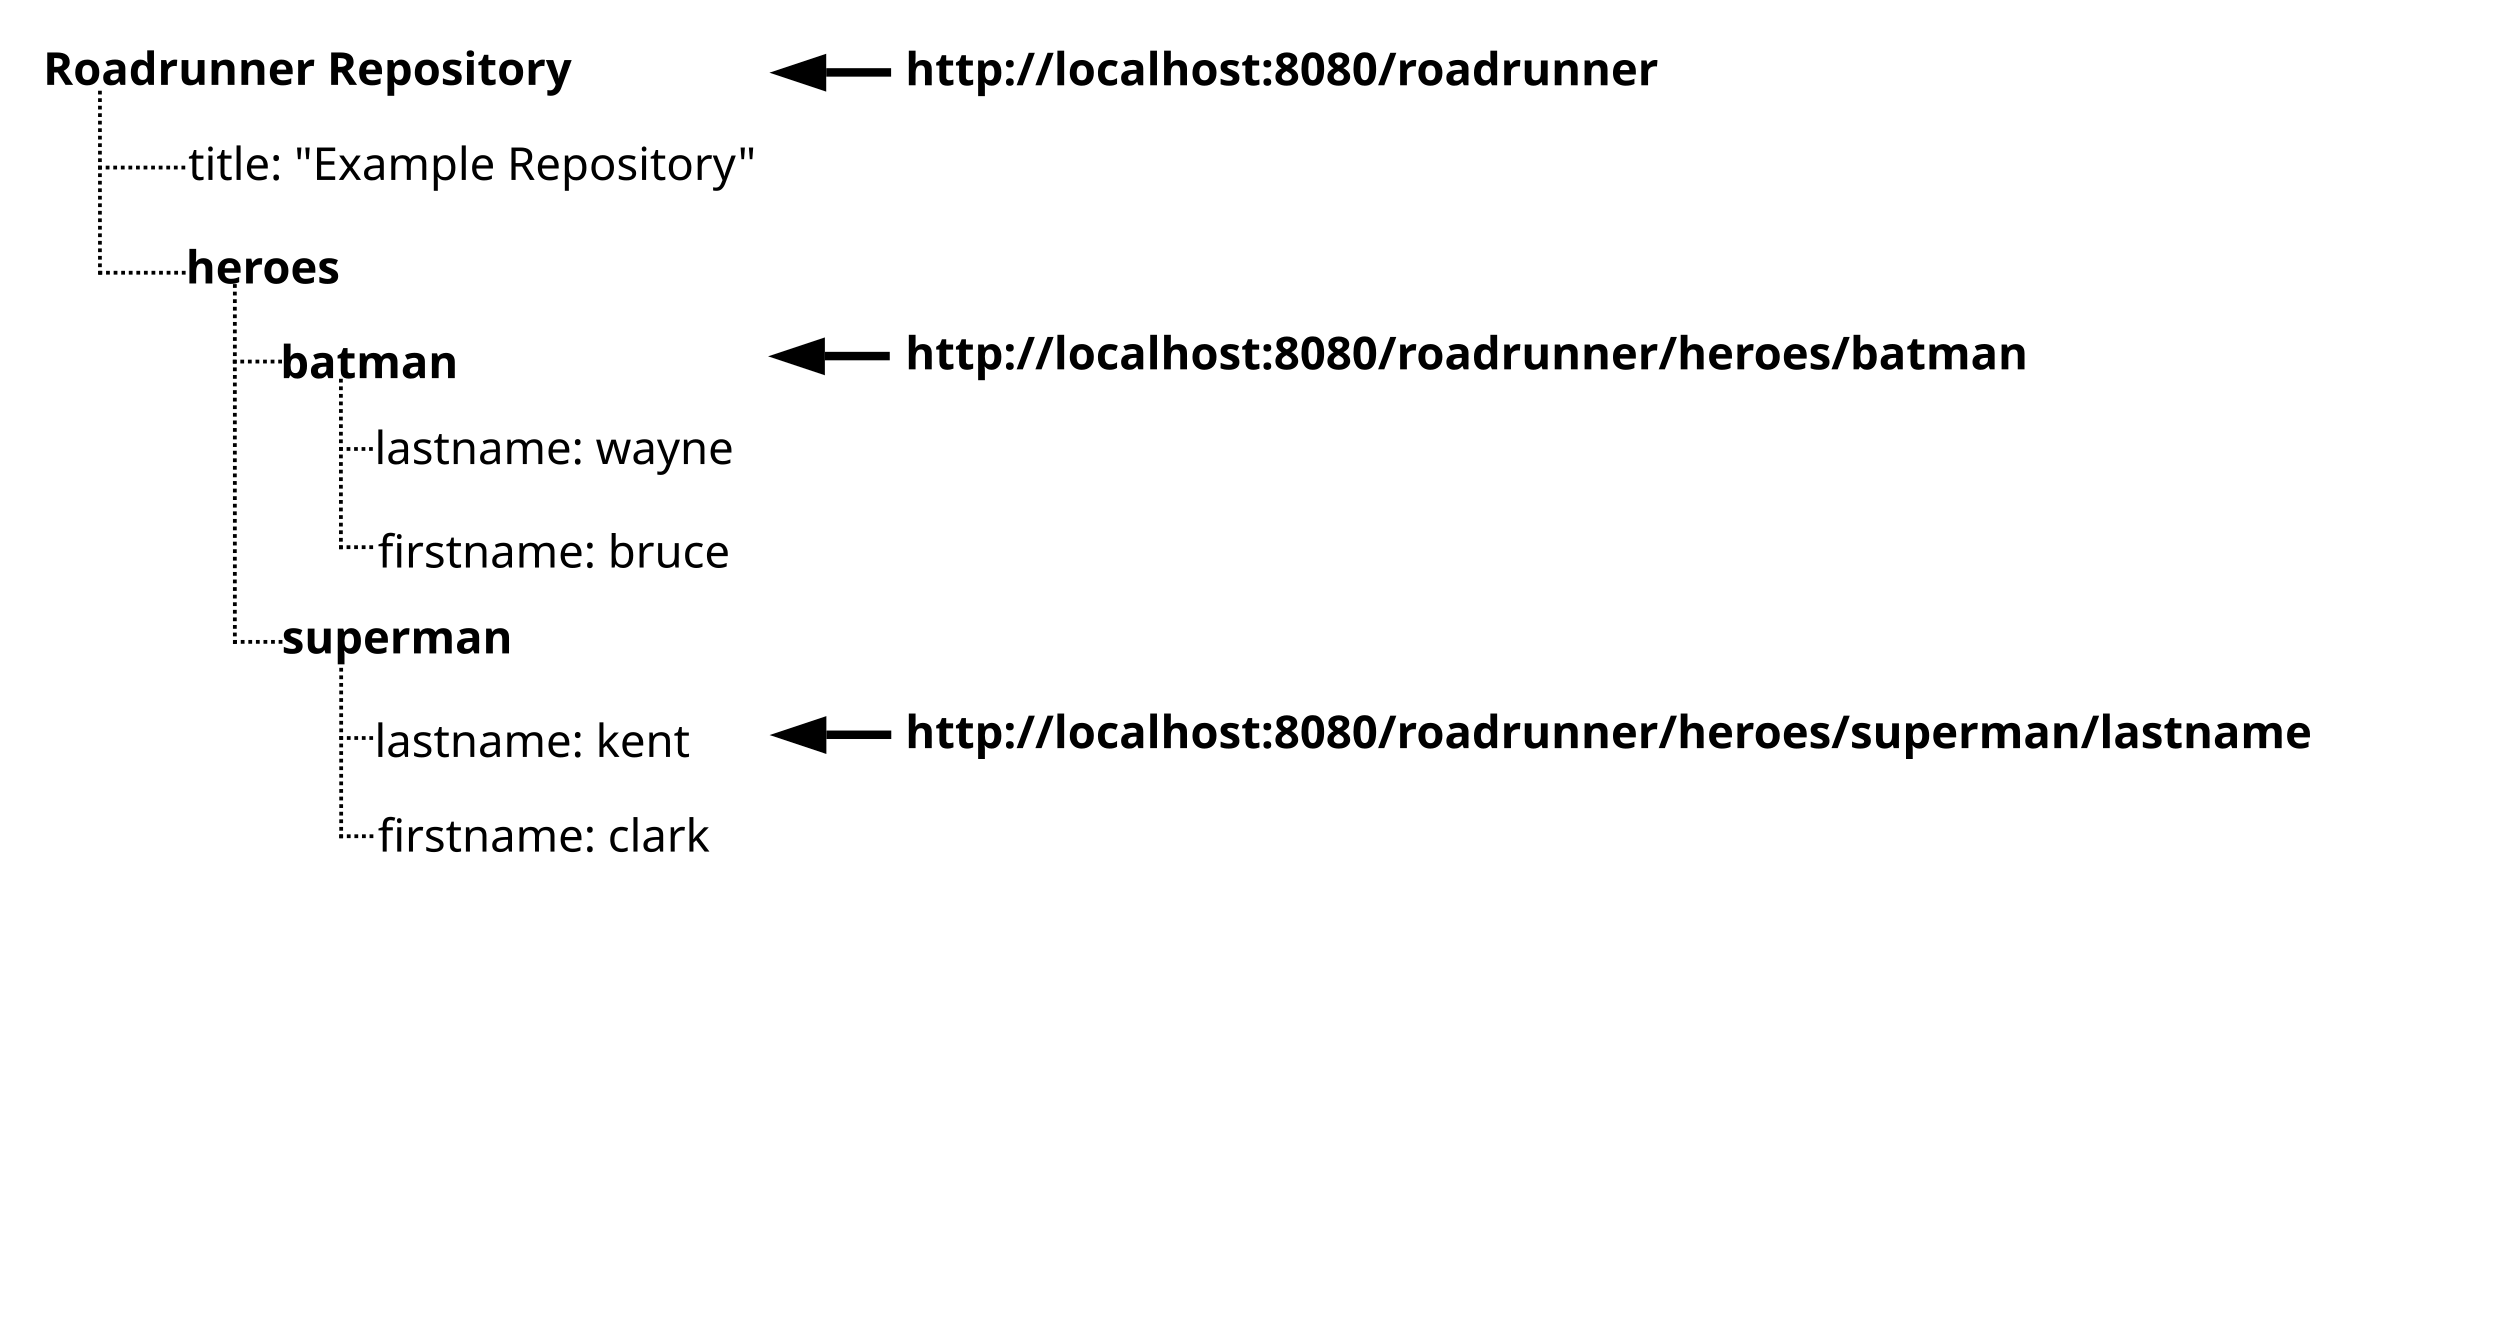
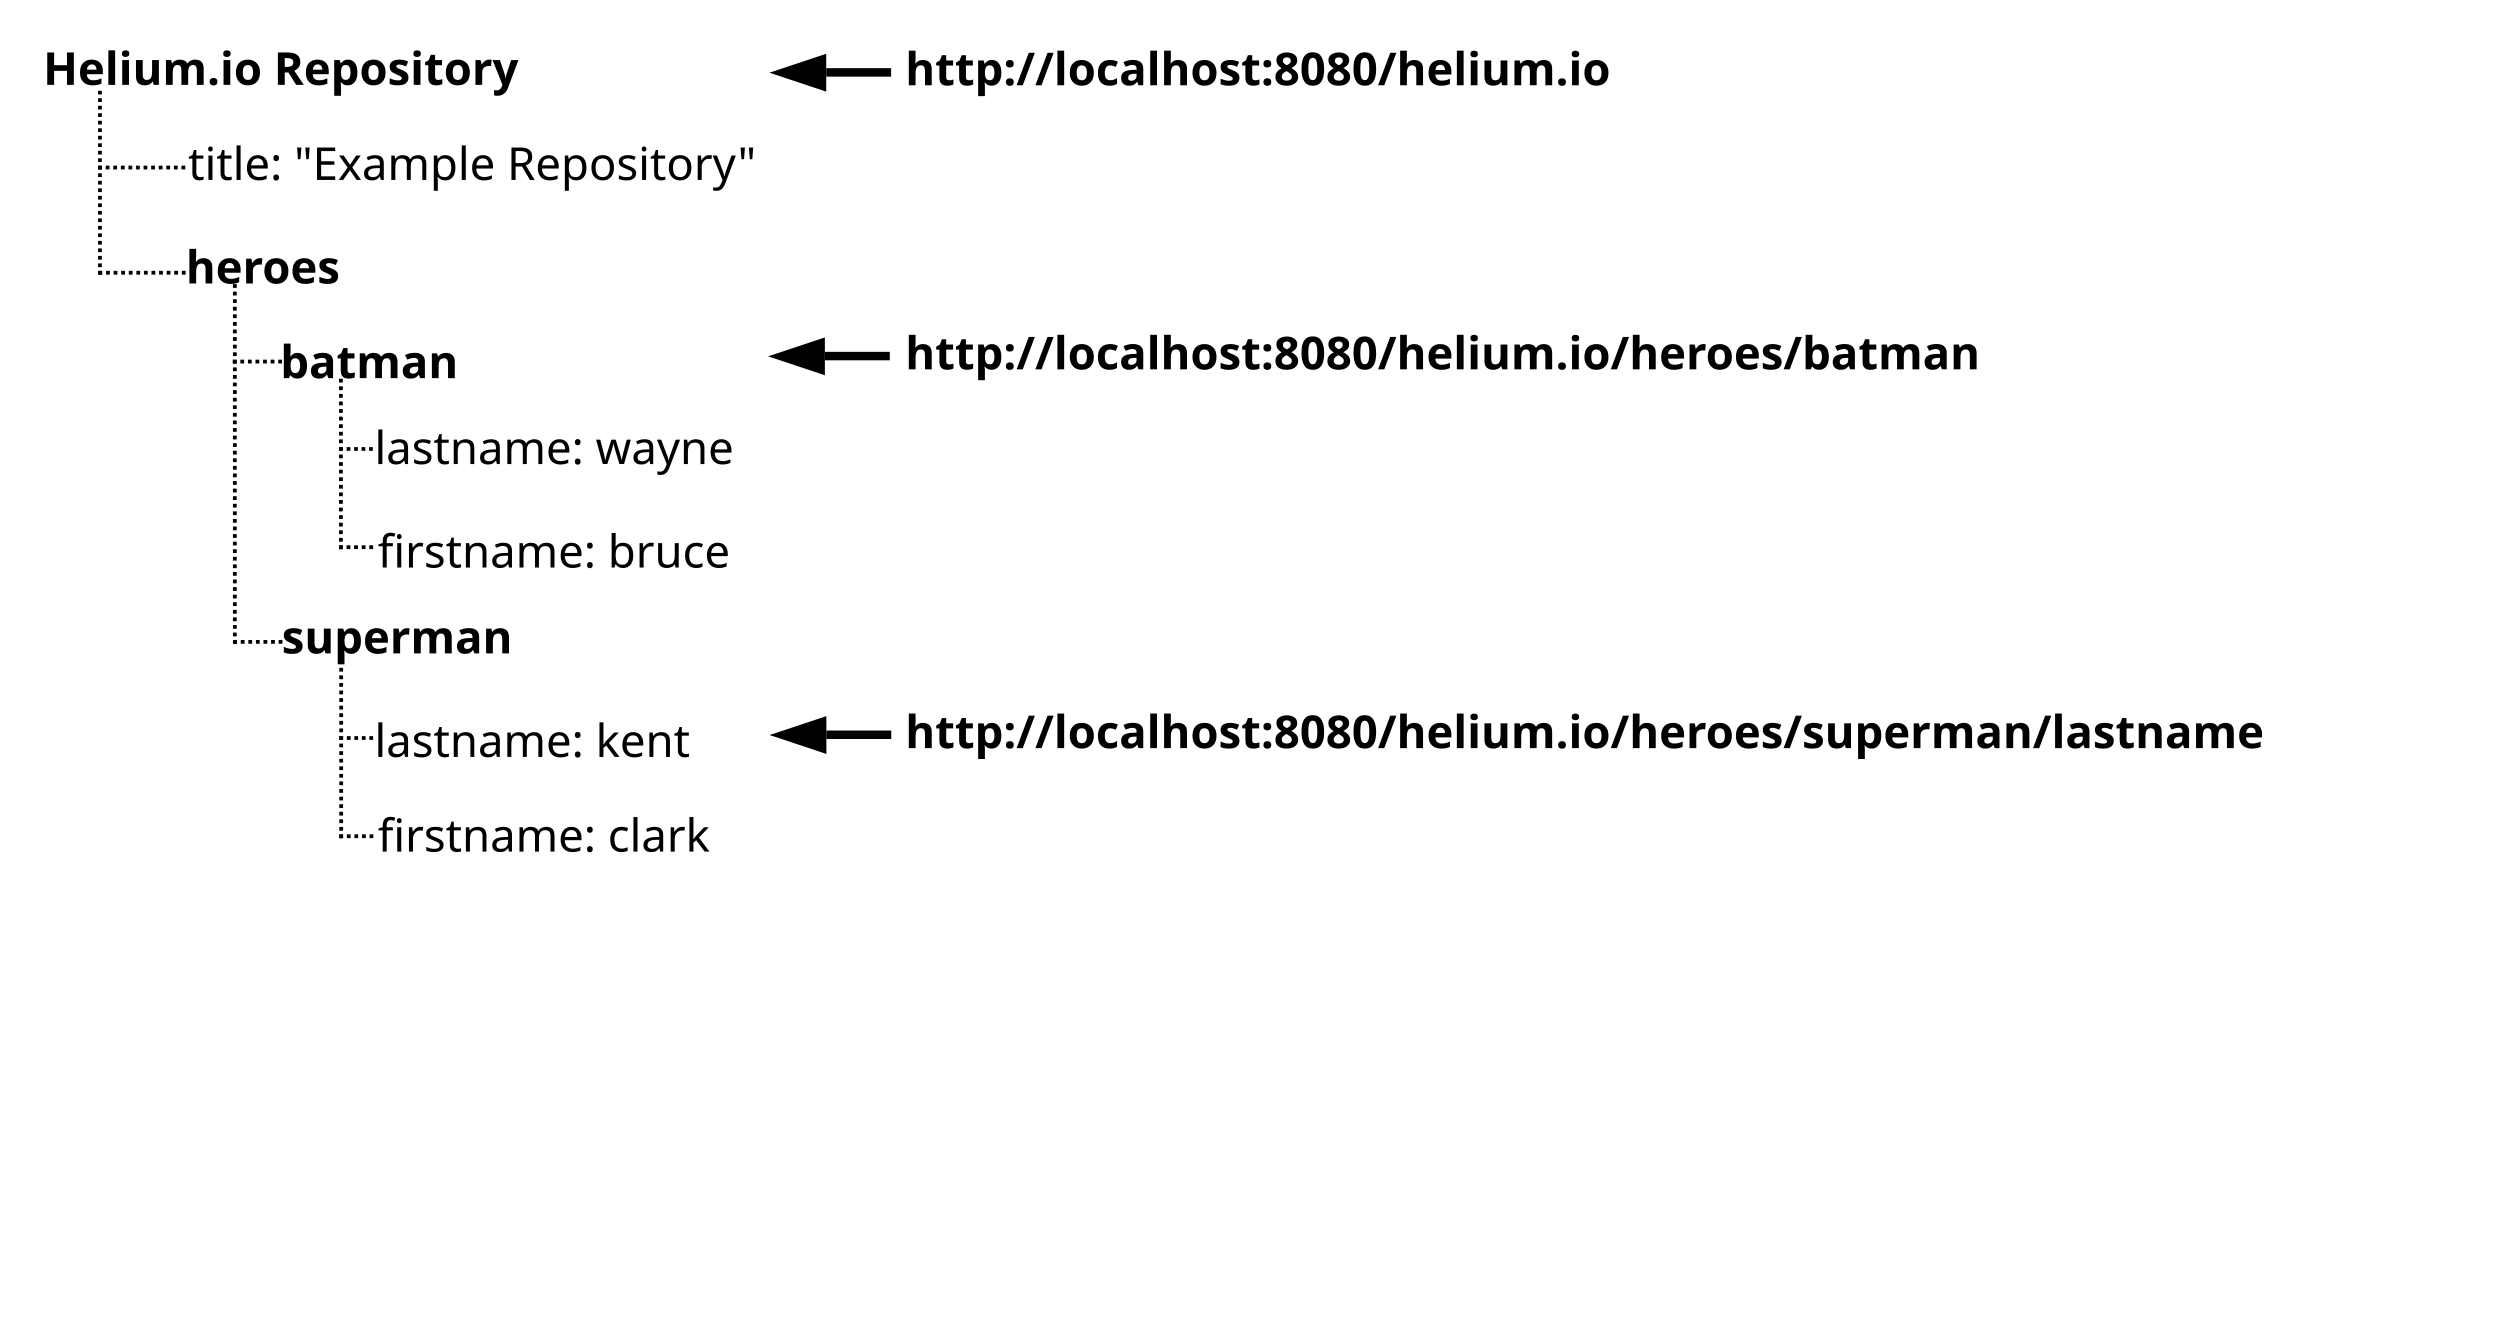
<svg xmlns="http://www.w3.org/2000/svg" width="660" height="350" id="svg2" version="1.1">
  <defs id="defs4">
    </defs>
  <g id="layer1" transform="translate(0,-702.3622)">
    <text xml:space="preserve" style="font-size:12px;font-style:normal;font-variant:normal;font-weight:bold;font-stretch:normal;text-align:start;line-height:125%;letter-spacing:0px;word-spacing:0px;writing-mode:lr-tb;text-anchor:start;fill:#000000;fill-opacity:1;stroke:none;font-family:Sans;-inkscape-font-specification:Sans Bold" x="11.398" y="724.772" id="text3012">
-       <tspan id="tspan3014" x="11.398" y="724.772">Roadrunner Repository</tspan>
+       <tspan id="tspan3014" x="11.398" y="724.772">Helium.io Repository</tspan>
    </text>
    <text xml:space="preserve" style="font-size:12px;font-style:normal;font-variant:normal;font-weight:normal;font-stretch:normal;text-align:start;line-height:125%;letter-spacing:0px;word-spacing:0px;writing-mode:lr-tb;text-anchor:start;fill:#000000;fill-opacity:1;stroke:none;font-family:Sans;-inkscape-font-specification:Sans" x="49.678" y="749.866" id="text3016">
      <tspan id="tspan3018" x="49.678" y="749.866">title: "Example Repository"</tspan>
      <tspan x="49.678" y="764.866" id="tspan3020" />
      <tspan x="49.678" y="779.866" id="tspan3022" />
    </text>
    <text xml:space="preserve" style="font-size:12px;font-style:normal;font-variant:normal;font-weight:bold;font-stretch:normal;text-align:start;line-height:125%;letter-spacing:0px;word-spacing:0px;writing-mode:lr-tb;text-anchor:start;fill:#000000;fill-opacity:1;stroke:none;font-family:Sans;-inkscape-font-specification:Sans Bold" x="49.062" y="777.192" id="text3024">
      <tspan id="tspan3026" x="49.062" y="777.192">heroes</tspan>
    </text>
    <text xml:space="preserve" style="font-size:12px;font-style:normal;font-variant:normal;font-weight:bold;font-stretch:normal;text-align:start;line-height:125%;letter-spacing:0px;word-spacing:0px;writing-mode:lr-tb;text-anchor:start;fill:#000000;fill-opacity:1;stroke:none;font-family:Sans;-inkscape-font-specification:Sans Bold" x="73.992" y="802.192" id="text3028">
      <tspan id="tspan3030" x="73.992" y="802.192">batman</tspan>
    </text>
    <text xml:space="preserve" style="font-size:12px;font-style:normal;font-variant:normal;font-weight:normal;font-stretch:normal;text-align:start;line-height:125%;letter-spacing:0px;word-spacing:0px;writing-mode:lr-tb;text-anchor:start;fill:#000000;fill-opacity:1;stroke:none;font-family:Sans;-inkscape-font-specification:Sans" x="98.869" y="824.866" id="text3032">
      <tspan id="tspan3034" x="98.869" y="824.866">lastname: wayne</tspan>
    </text>
    <text xml:space="preserve" style="font-size:12px;font-style:normal;font-variant:normal;font-weight:normal;font-stretch:normal;text-align:start;line-height:125%;letter-spacing:0px;word-spacing:0px;writing-mode:lr-tb;text-anchor:start;fill:#000000;fill-opacity:1;stroke:none;font-family:Sans;-inkscape-font-specification:Sans" x="99.725" y="852.192" id="text3036">
      <tspan id="tspan3038" x="99.725" y="852.192">firstname: bruce</tspan>
    </text>
    <text xml:space="preserve" style="font-size:12px;font-style:normal;font-variant:normal;font-weight:bold;font-stretch:normal;text-align:start;line-height:125%;letter-spacing:0px;word-spacing:0px;writing-mode:lr-tb;text-anchor:start;fill:#000000;fill-opacity:1;stroke:none;font-family:Sans;-inkscape-font-specification:Sans Bold" x="74.379" y="874.866" id="text3040">
      <tspan id="tspan3042" x="74.379" y="874.866">superman</tspan>
    </text>
    <text xml:space="preserve" style="font-size:12px;font-style:normal;font-variant:normal;font-weight:normal;font-stretch:normal;text-align:start;line-height:125%;letter-spacing:0px;word-spacing:0px;writing-mode:lr-tb;text-anchor:start;fill:#000000;fill-opacity:1;stroke:none;font-family:Sans;-inkscape-font-specification:Sans" x="98.869" y="902.192" id="text3044">
      <tspan id="tspan3046" x="98.869" y="902.192">lastname: kent</tspan>
    </text>
    <text xml:space="preserve" style="font-size:12px;font-style:normal;font-variant:normal;font-weight:normal;font-stretch:normal;text-align:start;line-height:125%;letter-spacing:0px;word-spacing:0px;writing-mode:lr-tb;text-anchor:start;fill:#000000;fill-opacity:1;stroke:none;font-family:Sans;-inkscape-font-specification:Sans" x="99.725" y="927.192" id="text3048">
      <tspan id="tspan3050" x="99.725" y="927.192">firstname: clark</tspan>
    </text>
    <path style="fill:none;stroke:#000000;stroke-width:0.991;stroke-linecap:butt;stroke-linejoin:miter;stroke-miterlimit:4;stroke-opacity:1;stroke-dasharray:0.991, 0.991;stroke-dashoffset:0" d="m 26.382,726.315 0,48.699" id="path3866" />
    <path style="fill:none;stroke:#000000;stroke-width:1;stroke-linecap:butt;stroke-linejoin:miter;stroke-miterlimit:4;stroke-opacity:1;stroke-dasharray:1, 1;stroke-dashoffset:0" d="m 48.905,746.596 -24,0" id="path3868" />
    <path style="fill:none;stroke:#000000;stroke-width:1;stroke-linecap:butt;stroke-linejoin:miter;stroke-opacity:1;stroke-miterlimit:4;stroke-dasharray:1,1;marker-start:none;stroke-dashoffset:0" d="m 26,72 24,0" id="path3870" transform="translate(0,702.3622)" />
    <path style="fill:none;stroke:#000000;stroke-width:1;stroke-linecap:butt;stroke-linejoin:miter;stroke-opacity:1;stroke-miterlimit:4;stroke-dasharray:1,1;stroke-dashoffset:0" d="m 62,75 0,95" id="path4054" transform="translate(0,702.3622)" />
    <path style="fill:none;stroke:#000000;stroke-width:1;stroke-linecap:butt;stroke-linejoin:miter;stroke-miterlimit:4;stroke-opacity:1;stroke-dasharray:1, 1;stroke-dashoffset:0" d="m 61.562,871.815 13,0" id="path4056" />
    <path style="fill:none;stroke:#000000;stroke-width:1;stroke-linecap:butt;stroke-linejoin:miter;stroke-miterlimit:4;stroke-opacity:1;stroke-dasharray:1, 1;stroke-dashoffset:0" d="m 61.452,797.815 13,0" id="path4058" />
    <path style="fill:none;stroke:#000000;stroke-width:1;stroke-linecap:butt;stroke-linejoin:miter;stroke-opacity:1;stroke-miterlimit:4;stroke-dasharray:1,1;stroke-dashoffset:0" d="m 90,100 0,45" id="path4060" transform="translate(0,702.3622)" />
    <path style="fill:none;stroke:#000000;stroke-width:0.989;stroke-linecap:butt;stroke-linejoin:miter;stroke-miterlimit:4;stroke-opacity:1;stroke-dasharray:0.989, 0.989;stroke-dashoffset:0" d="m 89.525,820.891 9.789,0" id="path4064" />
    <path style="fill:none;stroke:#000000;stroke-width:1;stroke-linecap:butt;stroke-linejoin:miter;stroke-miterlimit:4;stroke-opacity:1;stroke-dasharray:1, 1;stroke-dashoffset:0" d="m 89.497,846.82 10,0" id="path4066" />
    <path style="fill:none;stroke:#000000;stroke-width:1;stroke-linecap:butt;stroke-linejoin:miter;stroke-miterlimit:4;stroke-opacity:1;stroke-dasharray:1, 1;stroke-dashoffset:0" d="m 90.068,878.669 0,45" id="path4060-5" />
    <path style="fill:none;stroke:#000000;stroke-width:0.989;stroke-linecap:butt;stroke-linejoin:miter;stroke-miterlimit:4;stroke-opacity:1;stroke-dasharray:0.989, 0.989;stroke-dashoffset:0" d="m 89.593,897.198 9.789,0" id="path4064-4" />
    <path style="fill:none;stroke:#000000;stroke-width:1;stroke-linecap:butt;stroke-linejoin:miter;stroke-miterlimit:4;stroke-opacity:1;stroke-dasharray:1, 1;stroke-dashoffset:0" d="m 89.564,923.127 10,0" id="path4066-2" />
    <text xml:space="preserve" style="font-size:12px;font-style:normal;font-variant:normal;font-weight:bold;font-stretch:normal;text-align:start;line-height:125%;letter-spacing:0px;word-spacing:0px;writing-mode:lr-tb;text-anchor:start;fill:#000000;fill-opacity:1;stroke:none;font-family:Sans;-inkscape-font-specification:Sans Bold" x="238.992" y="724.866" id="text4111">
-       <tspan id="tspan4113" x="238.992" y="724.866" style="font-size:12px;font-style:normal;font-variant:normal;font-weight:bold;font-stretch:normal;text-align:start;line-height:125%;writing-mode:lr-tb;text-anchor:start;font-family:Sans;-inkscape-font-specification:Sans Bold">http://localhost:8080/roadrunner</tspan>
+       <tspan id="tspan4113" x="238.992" y="724.866" style="font-size:12px;font-style:normal;font-variant:normal;font-weight:bold;font-stretch:normal;text-align:start;line-height:125%;writing-mode:lr-tb;text-anchor:start;font-family:Sans;-inkscape-font-specification:Sans Bold">http://localhost:8080/helium.io</tspan>
    </text>
    <text xml:space="preserve" style="font-size:12px;font-style:normal;font-variant:normal;font-weight:bold;font-stretch:normal;text-align:start;line-height:125%;letter-spacing:0px;word-spacing:0px;writing-mode:lr-tb;text-anchor:start;fill:#000000;fill-opacity:1;stroke:none;font-family:Sans;-inkscape-font-specification:Sans Bold" x="238.992" y="799.866" id="text4111-6">
-       <tspan id="tspan4113-1" x="238.992" y="799.866" style="font-size:12px;font-style:normal;font-variant:normal;font-weight:bold;font-stretch:normal;text-align:start;line-height:125%;writing-mode:lr-tb;text-anchor:start;font-family:Sans;-inkscape-font-specification:Sans Bold">http://localhost:8080/roadrunner/heroes/batman</tspan>
+       <tspan id="tspan4113-1" x="238.992" y="799.866" style="font-size:12px;font-style:normal;font-variant:normal;font-weight:bold;font-stretch:normal;text-align:start;line-height:125%;writing-mode:lr-tb;text-anchor:start;font-family:Sans;-inkscape-font-specification:Sans Bold">http://localhost:8080/helium.io/heroes/batman</tspan>
    </text>
    <text xml:space="preserve" style="font-size:12px;font-style:normal;font-variant:normal;font-weight:bold;font-stretch:normal;text-align:start;line-height:125%;letter-spacing:0px;word-spacing:0px;writing-mode:lr-tb;text-anchor:start;fill:#000000;fill-opacity:1;stroke:none;font-family:Sans;-inkscape-font-specification:Sans Bold" x="238.992" y="899.866" id="text4111-9">
-       <tspan id="tspan4113-5" x="238.992" y="899.866" style="font-size:12px;font-style:normal;font-variant:normal;font-weight:bold;font-stretch:normal;text-align:start;line-height:125%;writing-mode:lr-tb;text-anchor:start;font-family:Sans;-inkscape-font-specification:Sans Bold">http://localhost:8080/roadrunner/heroes/superman/lastname</tspan>
+       <tspan id="tspan4113-5" x="238.992" y="899.866" style="font-size:12px;font-style:normal;font-variant:normal;font-weight:bold;font-stretch:normal;text-align:start;line-height:125%;writing-mode:lr-tb;text-anchor:start;font-family:Sans;-inkscape-font-specification:Sans Bold">http://localhost:8080/helium.io/heroes/superman/lastname</tspan>
    </text>
    <path style="fill:#000000;fill-rule:evenodd;stroke:none" d="m 218.119,726.553 0,-10 -15,5 z" id="path4155" />
    <path style="fill:none;stroke:#000000;stroke-width:2.235px;stroke-linecap:butt;stroke-linejoin:miter;stroke-opacity:1" d="m 218.122,721.48 17.129,0" id="path4159" />
    <path style="fill:#000000;fill-rule:evenodd;stroke:none" d="m 217.767,801.438 0,-10 -15,5 z" id="path4155-5" />
    <path style="fill:none;stroke:#000000;stroke-width:2.235px;stroke-linecap:butt;stroke-linejoin:miter;stroke-opacity:1" d="m 217.77,796.365 17.129,0" id="path4159-3" />
    <path style="fill:#000000;fill-rule:evenodd;stroke:none" d="m 218.162,901.415 0,-10 -15,5 z" id="path4155-7" />
    <path style="fill:none;stroke:#000000;stroke-width:2.235px;stroke-linecap:butt;stroke-linejoin:miter;stroke-opacity:1" d="m 218.165,896.342 17.129,0" id="path4159-7" />
  </g>
</svg>
